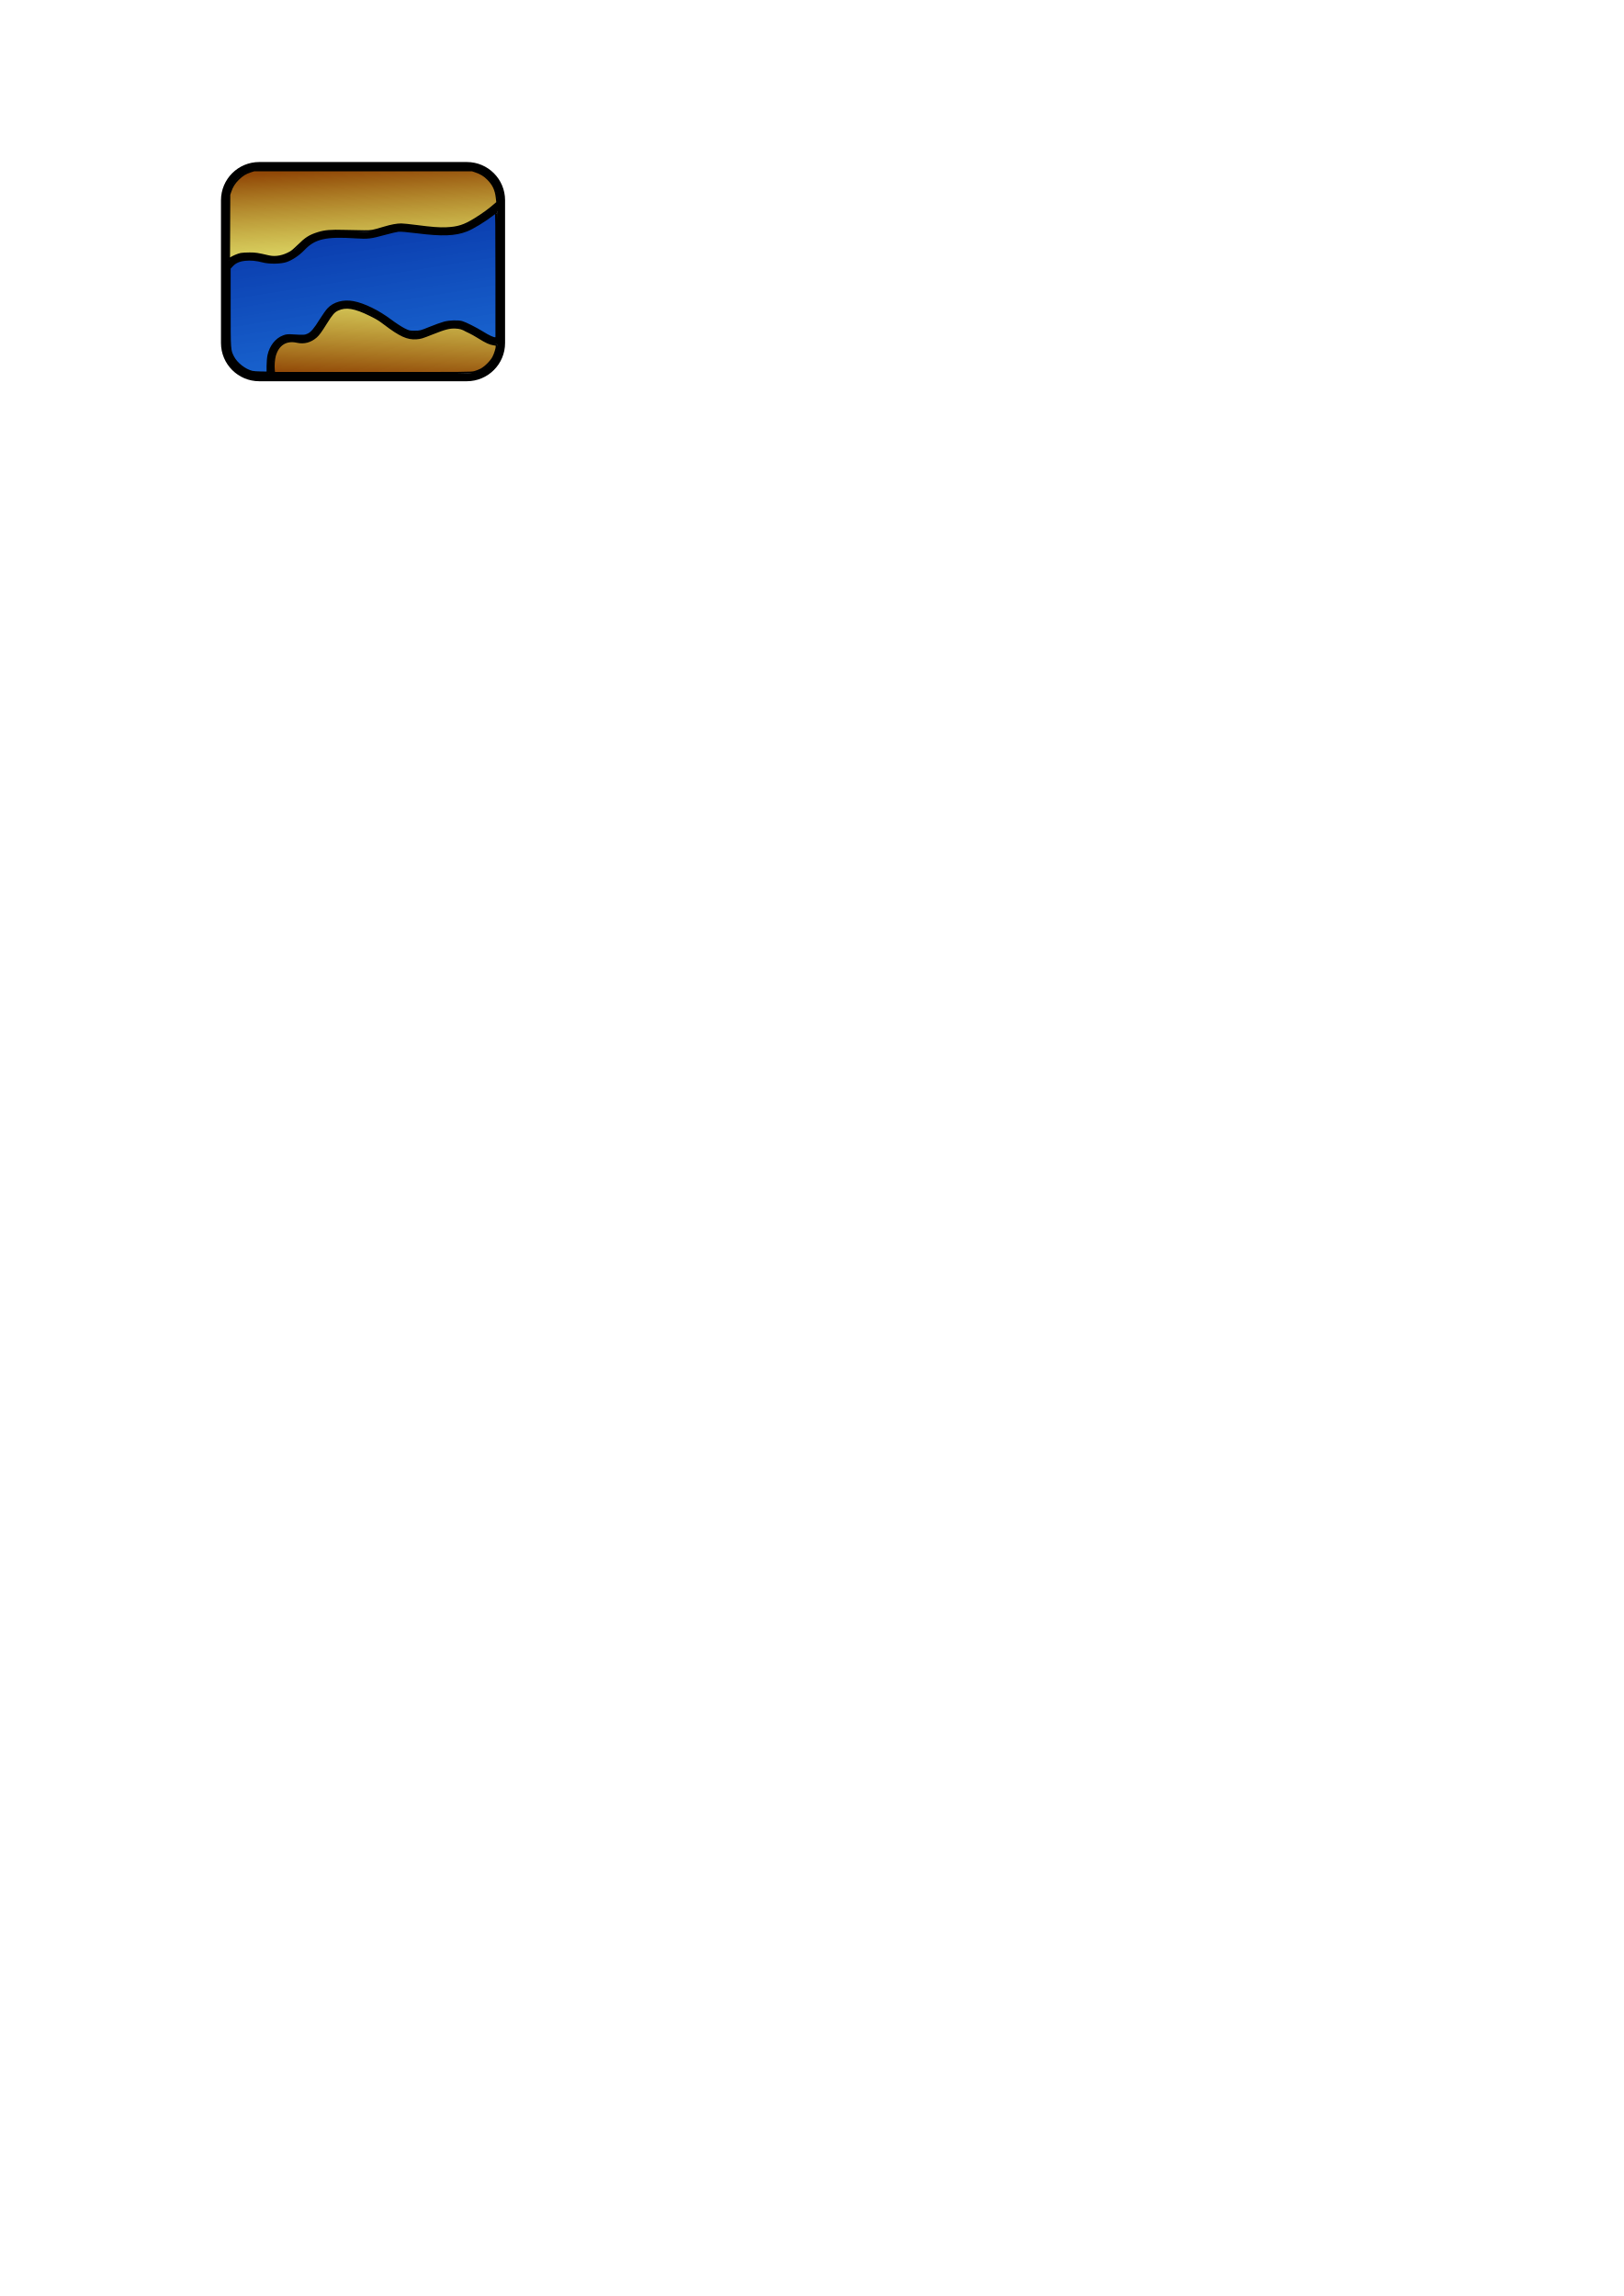
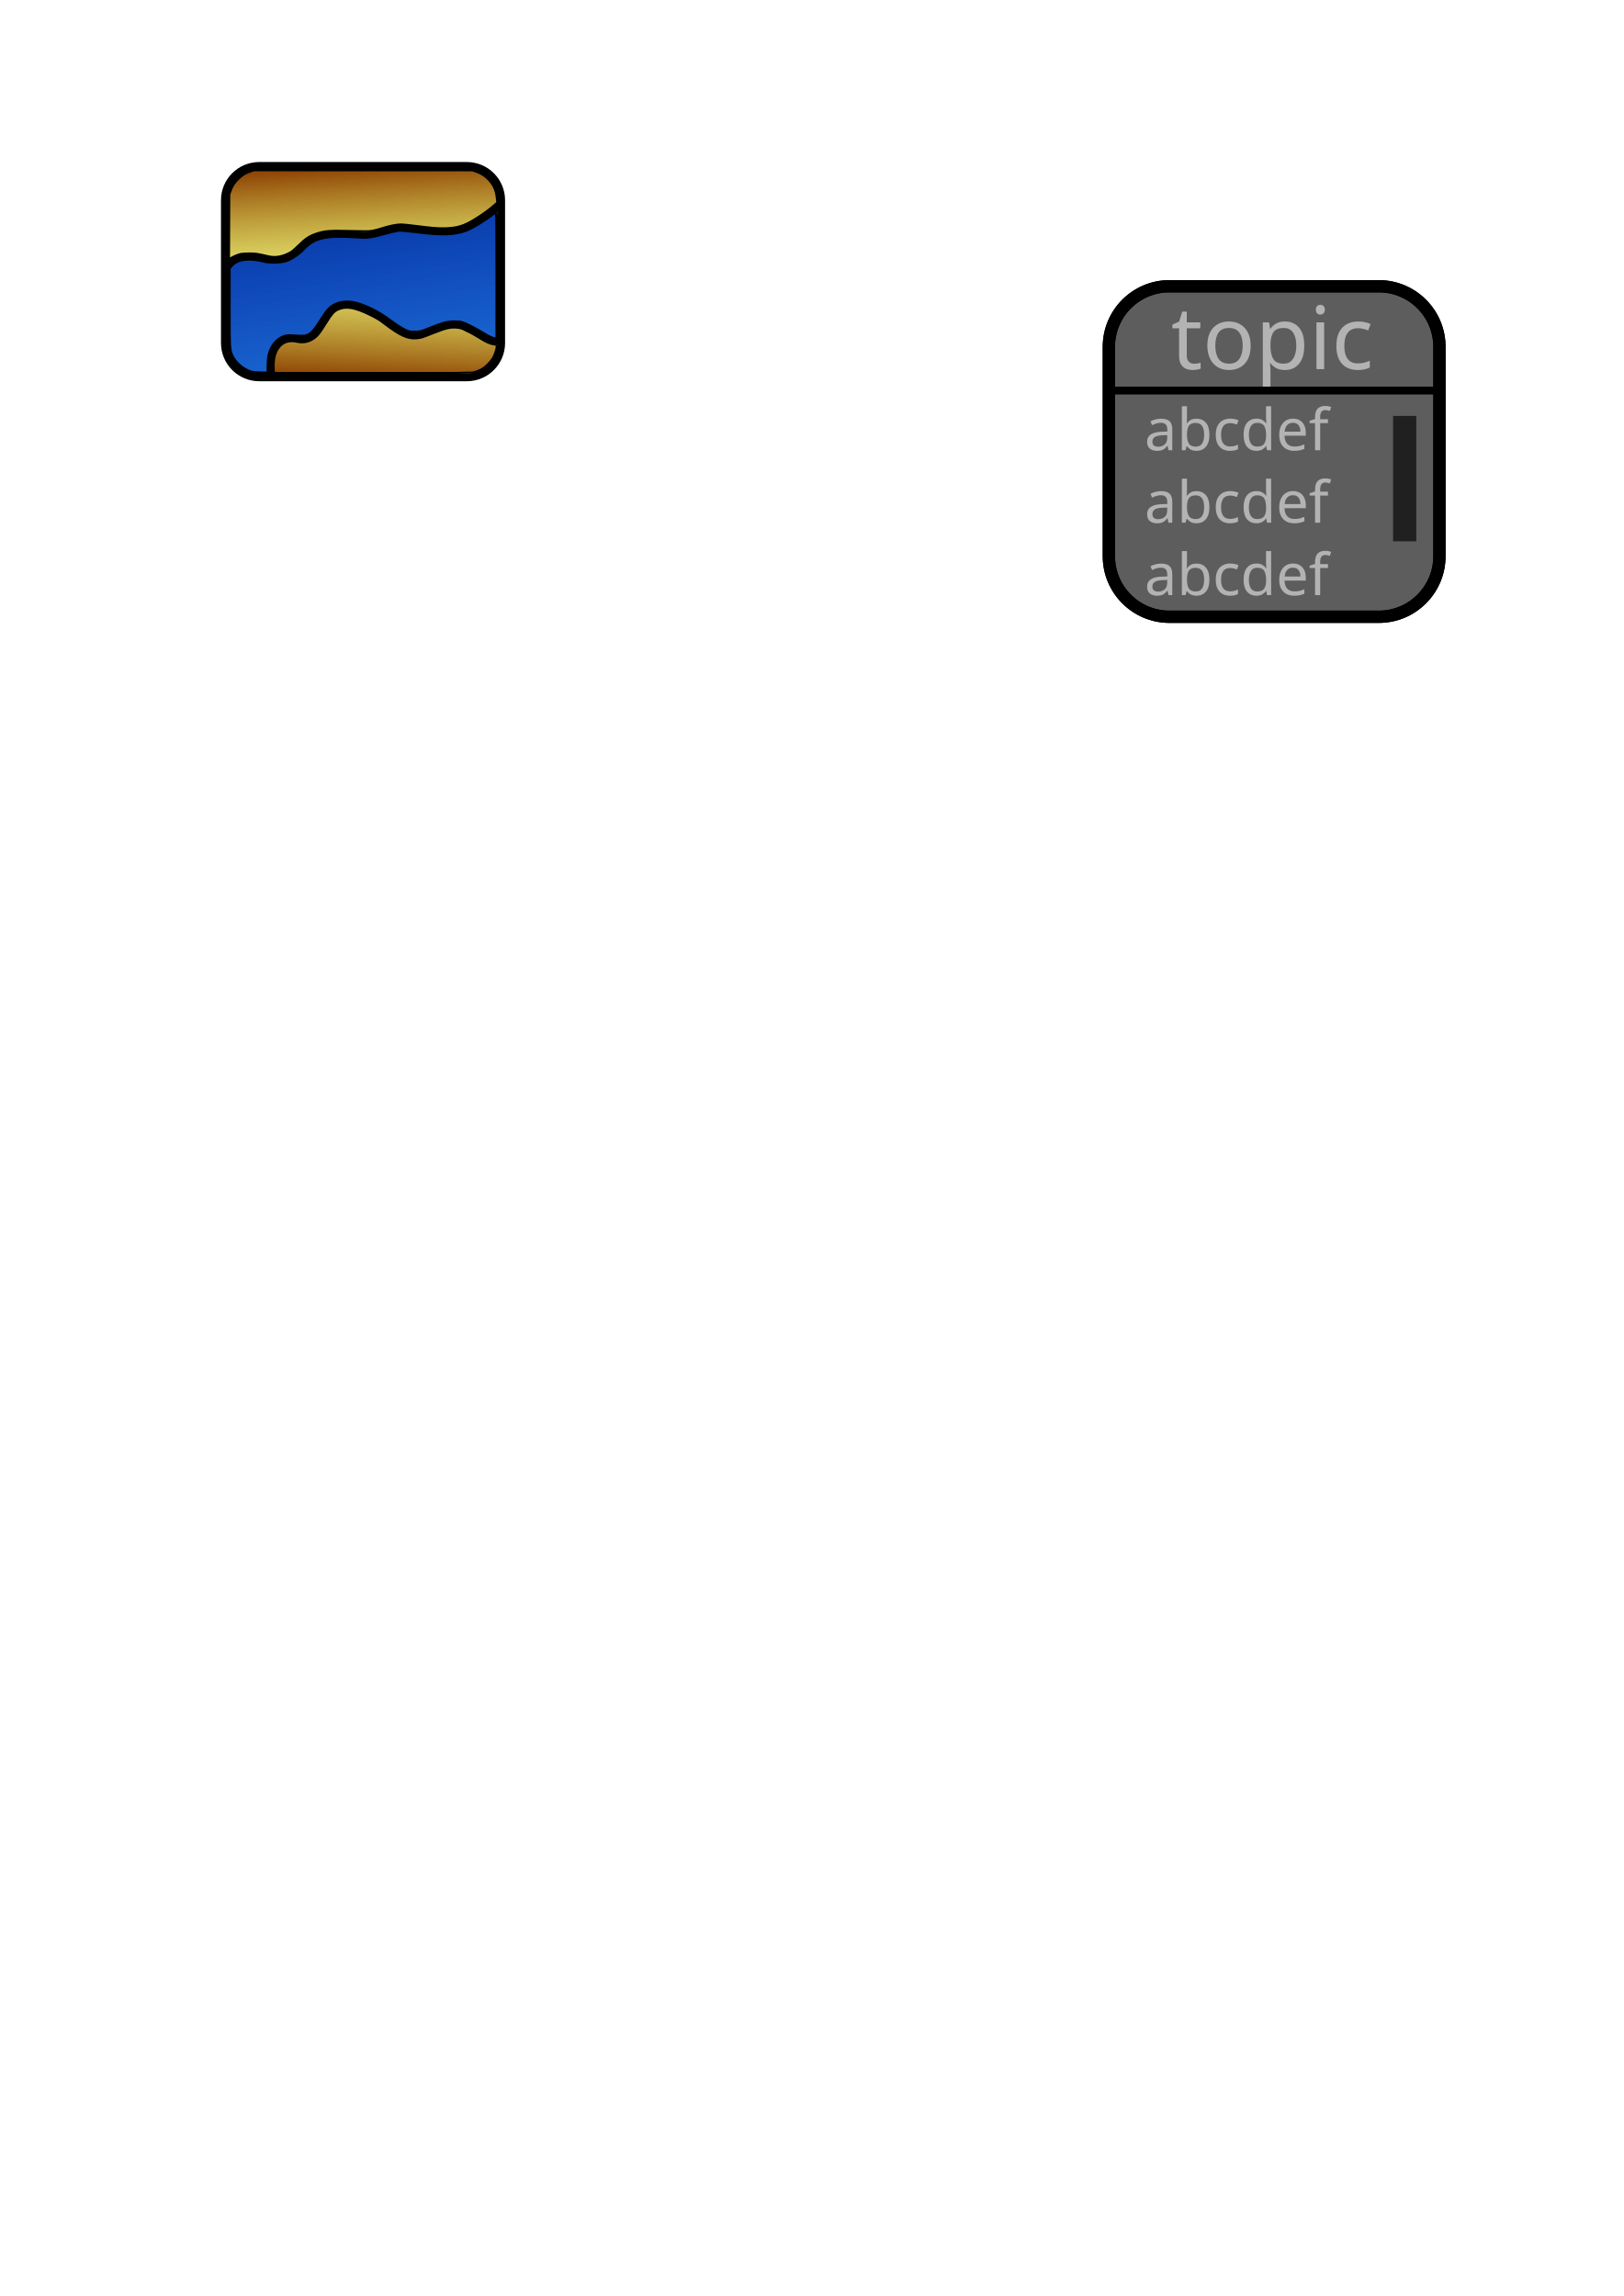
<svg xmlns="http://www.w3.org/2000/svg" xmlns:xlink="http://www.w3.org/1999/xlink" width="744.094" height="1052.362" id="svg2" version="1.1">
  <defs id="defs4">
    <linearGradient id="linearGradient3836">
      <stop id="stop3838" offset="0" style="stop-color:#001f94;stop-opacity:1;" />
      <stop id="stop3840" offset="1" style="stop-color:#0057ce;stop-opacity:0.895;" />
    </linearGradient>
    <linearGradient id="linearGradient3828">
      <stop style="stop-color:#000000;stop-opacity:1;" offset="0" id="stop3830" />
      <stop style="stop-color:#000000;stop-opacity:0;" offset="1" id="stop3832" />
    </linearGradient>
    <linearGradient id="linearGradient3810">
      <stop style="stop-color:#914807;stop-opacity:1;" offset="0" id="stop3812" />
      <stop style="stop-color:#dde721;stop-opacity:0.579;" offset="1" id="stop3814" />
    </linearGradient>
    <linearGradient xlink:href="#linearGradient3810" id="linearGradient3816" x1="204.116" y1="104.028" x2="209.256" y2="195.952" gradientUnits="userSpaceOnUse" />
    <linearGradient xlink:href="#linearGradient3810" id="linearGradient3824" x1="199.582" y1="273.643" x2="203.766" y2="184.244" gradientUnits="userSpaceOnUse" />
    <linearGradient xlink:href="#linearGradient3836" id="linearGradient3834" x1="180" y1="78.681" x2="211.467" y2="276.671" gradientUnits="userSpaceOnUse" />
    <linearGradient xlink:href="#linearGradient3810" id="linearGradient3855" gradientUnits="userSpaceOnUse" x1="204.116" y1="104.028" x2="209.256" y2="195.952" />
    <linearGradient xlink:href="#linearGradient3810" id="linearGradient3857" gradientUnits="userSpaceOnUse" x1="199.582" y1="273.643" x2="203.766" y2="184.244" />
    <linearGradient xlink:href="#linearGradient3836" id="linearGradient3859" gradientUnits="userSpaceOnUse" x1="180" y1="78.681" x2="211.467" y2="276.671" />
  </defs>
  <g id="layer1">
    <g id="g3846" transform="matrix(0.5656881,0,0,0.5656881,56.50884,17.90848)">
      <path id="path3798" d="m 121.941,268.111 c -0.358,-3.348 0.049,-8.768 0.873,-11.606 2.655,-9.147 9.131,-13.157 18.044,-11.174 5.587,1.243 10.842,-0.166 15.336,-4.112 2.013,-1.768 3.992,-4.496 8.29,-11.428 4.301,-6.937 6.128,-9.016 9.193,-10.461 6.586,-3.104 13.84,-1.905 26.499,4.38 5.264,2.614 7.334,3.882 11.429,7.001 12.559,9.569 18.662,12.346 25.893,11.782 3.568,-0.278 4.303,-0.502 13.087,-3.984 10.112,-4.008 13.737,-4.933 18.483,-4.713 3.671,0.17 5.64,0.749 8.786,2.585 0.688,0.401 2.054,1.06 3.036,1.464 0.982,0.404 4.116,2.18 6.964,3.947 6.199,3.846 8.918,5.095 12.189,5.601 2.423,0.375 2.454,0.394 2.454,1.484 0,1.807 -1.385,6.259 -2.782,8.941 -1.774,3.407 -6.468,8.088 -9.949,9.922 -1.404,0.739 -3.8,1.664 -5.325,2.054 -2.725,0.697 -4.134,0.709 -82.509,0.709 l -79.736,0 -0.256,-2.395 z" style="fill:url(#linearGradient3857);fill-opacity:1;stroke:#000000;stroke-width:1.536;stroke-linejoin:round;stroke-miterlimit:4;stroke-opacity:1;stroke-dasharray:none" />
      <path id="path3826" d="m 104.357,269.897 c -5.947,-1.395 -12.913,-6.849 -15.646,-12.251 -2.829,-5.591 -2.82,-5.467 -2.826,-40.089 l -0.006,-31.945 1.862,-2.061 c 2.635,-2.916 5.876,-4.407 10.773,-4.955 4.535,-0.507 9.354,-0.069 14.591,1.327 5.168,1.377 14.447,1.236 18.859,-0.288 4.601,-1.589 10.032,-5.267 14.11,-9.555 8.73,-9.179 17.918,-11.287 42.222,-9.687 9.775,0.644 12.076,0.369 23.6,-2.812 4.445,-1.227 9.331,-2.371 10.859,-2.542 1.834,-0.205 7.068,0.231 15.405,1.283 20.192,2.548 30.545,2.16 39.99,-1.497 4.745,-1.838 14.911,-8.061 21.124,-12.932 1.111,-0.871 2.304,-1.746 2.652,-1.945 0.503,-0.288 0.631,10.093 0.631,51.187 l 0,51.548 -1.389,-0.005 c -1.766,-0.006 -5.357,-1.679 -10.486,-4.884 -5.076,-3.172 -13.774,-7.534 -16.475,-8.261 -3.163,-0.852 -9.831,-0.635 -14.077,0.457 -2.083,0.536 -7.311,2.41 -11.617,4.164 -7.594,3.094 -7.966,3.19 -12.412,3.207 -4.392,0.017 -4.762,-0.071 -8.839,-2.109 -2.34,-1.17 -7.323,-4.426 -11.074,-7.237 -9.894,-7.415 -21.426,-13.04 -29.985,-14.626 -7.881,-1.46 -15.449,0.63 -20.017,5.528 -1.25,1.34 -4.029,5.266 -6.175,8.723 -4.682,7.543 -7.245,10.562 -10.164,11.975 -2.471,1.196 -3.857,1.29 -11.693,0.789 -4.985,-0.318 -5.851,-0.243 -8.436,0.736 -5.692,2.156 -10.123,7.756 -11.775,14.881 -0.454,1.956 -0.787,5.721 -0.79,8.913 l -0.005,5.527 -5.407,-0.051 c -2.974,-0.028 -6.297,-0.259 -7.384,-0.515 z" style="fill:url(#linearGradient3859);fill-opacity:1;stroke:#000000;stroke-width:2.173;stroke-linejoin:round;stroke-miterlimit:4;stroke-opacity:1;stroke-dasharray:none" />
      <path id="path3796" d="m 85.791,152.236 0.105,-26.194 0.833,-2.5 c 1.341,-4.028 3.13,-6.888 6.274,-10.031 3.231,-3.231 6.119,-5.007 10.21,-6.279 l 2.679,-0.833 88.393,0 88.393,0 2.5,0.834 c 4.352,1.452 7.282,3.217 10.179,6.132 4.46,4.487 6.462,8.776 7.181,15.387 l 0.402,3.693 -1.381,1.197 c -5.538,4.802 -10.065,8.099 -16.916,12.322 -8.567,5.28 -13.539,6.852 -23.036,7.281 -5.576,0.252 -11.831,-0.227 -24.387,-1.869 -5.163,-0.675 -10.566,-1.227 -12.007,-1.227 -3.572,0 -8.058,0.821 -13.681,2.504 -10.015,2.997 -10.113,3.015 -16.532,3.015 -3.241,-3.3e-4 -10.312,-0.136 -15.714,-0.302 -11.087,-0.34 -16.051,0.073 -21.506,1.79 -6.814,2.145 -9.926,4.113 -15.888,10.049 -2.317,2.307 -5.132,4.733 -6.256,5.392 -5.943,3.485 -12.245,4.697 -17.778,3.419 -9.277,-2.142 -10.541,-2.334 -15.536,-2.359 -2.75,-0.014 -5.964,0.172 -7.143,0.414 -2.286,0.468 -6.63,2.323 -8.41,3.591 l -1.08,0.769 0.105,-26.194 0,0 z" style="fill:url(#linearGradient3855);fill-opacity:1;stroke:#000000;stroke-width:1.536;stroke-linejoin:round;stroke-miterlimit:4;stroke-opacity:1;stroke-dasharray:none" />
      <g id="g3791" transform="translate(-1.7444277e-6,0)">
        <rect style="fill:none;stroke:#000000;stroke-width:6.4;stroke-linejoin:round;stroke-miterlimit:4;stroke-opacity:1;stroke-dasharray:none" id="rect3004" width="223.749" height="171.221" x="82.327" y="102.819" rx="27.779" ry="27.779" />
        <path style="fill:none;stroke:#000000;stroke-width:4.377;stroke-linecap:butt;stroke-linejoin:miter;stroke-miterlimit:4;stroke-opacity:1;stroke-dasharray:none" d="m 120.713,274.523 c -4.416,-16.028 1.739,-36.988 22.237,-31.182 14.854,1.37 17.67,-15.7 25.989,-23.938 11.717,-9.331 27.319,-0.759 38.519,5.308 10.557,6.891 21.063,19.352 35.136,14.387 12.057,-4.306 25.232,-12.867 37.63,-4.039 8.53,2.286 18.678,15.56 27.108,7.59" id="path3774" />
        <path style="fill:none;stroke:#000000;stroke-width:4.334;stroke-linecap:butt;stroke-linejoin:miter;stroke-miterlimit:4;stroke-opacity:1;stroke-dasharray:none" d="m 83.481,185.256 c 6.117,-12.061 22.006,-10.299 32.898,-7.092 11.431,2.93 22.92,-2.875 29.74,-11.968 13.136,-11.963 32.339,-8.49 48.542,-7.858 11.983,0.581 22.953,-7.91 35.284,-5.515 18.309,2.132 38.943,7.1 55.283,-4.463 7.294,-4.186 14.165,-9.156 20.199,-15.028" id="path3779" />
        <path style="fill:none;stroke:#000000;stroke-width:1px;stroke-linecap:butt;stroke-linejoin:miter;stroke-opacity:1" d="m 205.404,121.597 0.509,0.548" id="path3863" transform="matrix(1.767759,0,0,1.767759,-60.75077,-76.48319)" />
      </g>
      <path style="fill:none;stroke:#000000;stroke-width:1px;stroke-linecap:butt;stroke-linejoin:miter;stroke-opacity:1" d="m 227.699,157.651 0.184,0.297" id="path3865" transform="matrix(1.767759,0,0,1.767759,-99.894,-31.65788)" />
    </g>
+     <flowRoot xml:space="preserve" id="flowRoot3789" style="fill:black;stroke:none;stroke-opacity:1;stroke-width:1px;stroke-linejoin:miter;stroke-linecap:butt;fill-opacity:1;font-family:Sans;font-style:normal;font-weight:normal;font-size:40px;line-height:125%;letter-spacing:0px;word-spacing:0px">
+       <flowRegion id="flowRegion3791">
+         <rect id="rect3793" width="141.5" height="46.5" x="264" y="253.362" />
+       </flowRegion>
+       <flowPara id="flowPara3795" />
+     </flowRoot>
+     <g id="g3813" transform="translate(126.1539,36.3381)">
+       <rect style="fill:#000000;fill-opacity:0.633;stroke:#000000;stroke-width:5.629;stroke-linejoin:round;stroke-miterlimit:4;stroke-opacity:1;stroke-dasharray:none" id="rect3811" width="151.5" height="151.5" x="382" y="94.862" rx="27.779" ry="27.779" />
+       <rect ry="27.779" rx="27.779" y="94.862" x="382" height="151.5" width="151.5" id="rect3015" style="fill:none;stroke:#000000;stroke-width:5.629;stroke-linejoin:round;stroke-miterlimit:4;stroke-opacity:1;stroke-dasharray:none" />
+       <text id="text3785" y="132.862" x="410.5" style="font-size:40px;font-style:normal;font-weight:normal;line-height:125%;letter-spacing:0px;word-spacing:0px;fill:#b3b3b3;fill-opacity:1;stroke:none;font-family:Sans" xml:space="preserve">
+         <tspan y="132.862" x="410.5" id="tspan3787">topic</tspan>
+       </text>
+       <text id="text3797" y="170.04" x="398.307" style="font-size:26.56px;font-style:normal;font-weight:normal;line-height:125%;letter-spacing:0px;word-spacing:0px;fill:#b3b3b3;fill-opacity:1;stroke:none;font-family:Sans" xml:space="preserve">
+         <tspan y="170.04" x="398.307" id="tspan3799">abcdef</tspan>
+         <tspan id="tspan3801" y="203.241" x="398.307">abcdef</tspan>
+         <tspan id="tspan3803" y="236.442" x="398.307">abcdef</tspan>
+       </text>
+       <path id="path3805" d="m 381.838,142.669 151.851,0" style="fill:none;stroke:#000000;stroke-width:3.6;stroke-linecap:butt;stroke-linejoin:miter;stroke-miterlimit:4;stroke-opacity:1;stroke-dasharray:none" />
+       <path id="path3807" d="m 517.577,154.306 0,57.452" style="fill:none;stroke:#000000;stroke-width:10.647;stroke-linecap:butt;stroke-linejoin:round;stroke-miterlimit:4;stroke-opacity:0.653;stroke-dasharray:none" />
+     </g>
  </g>
</svg>
